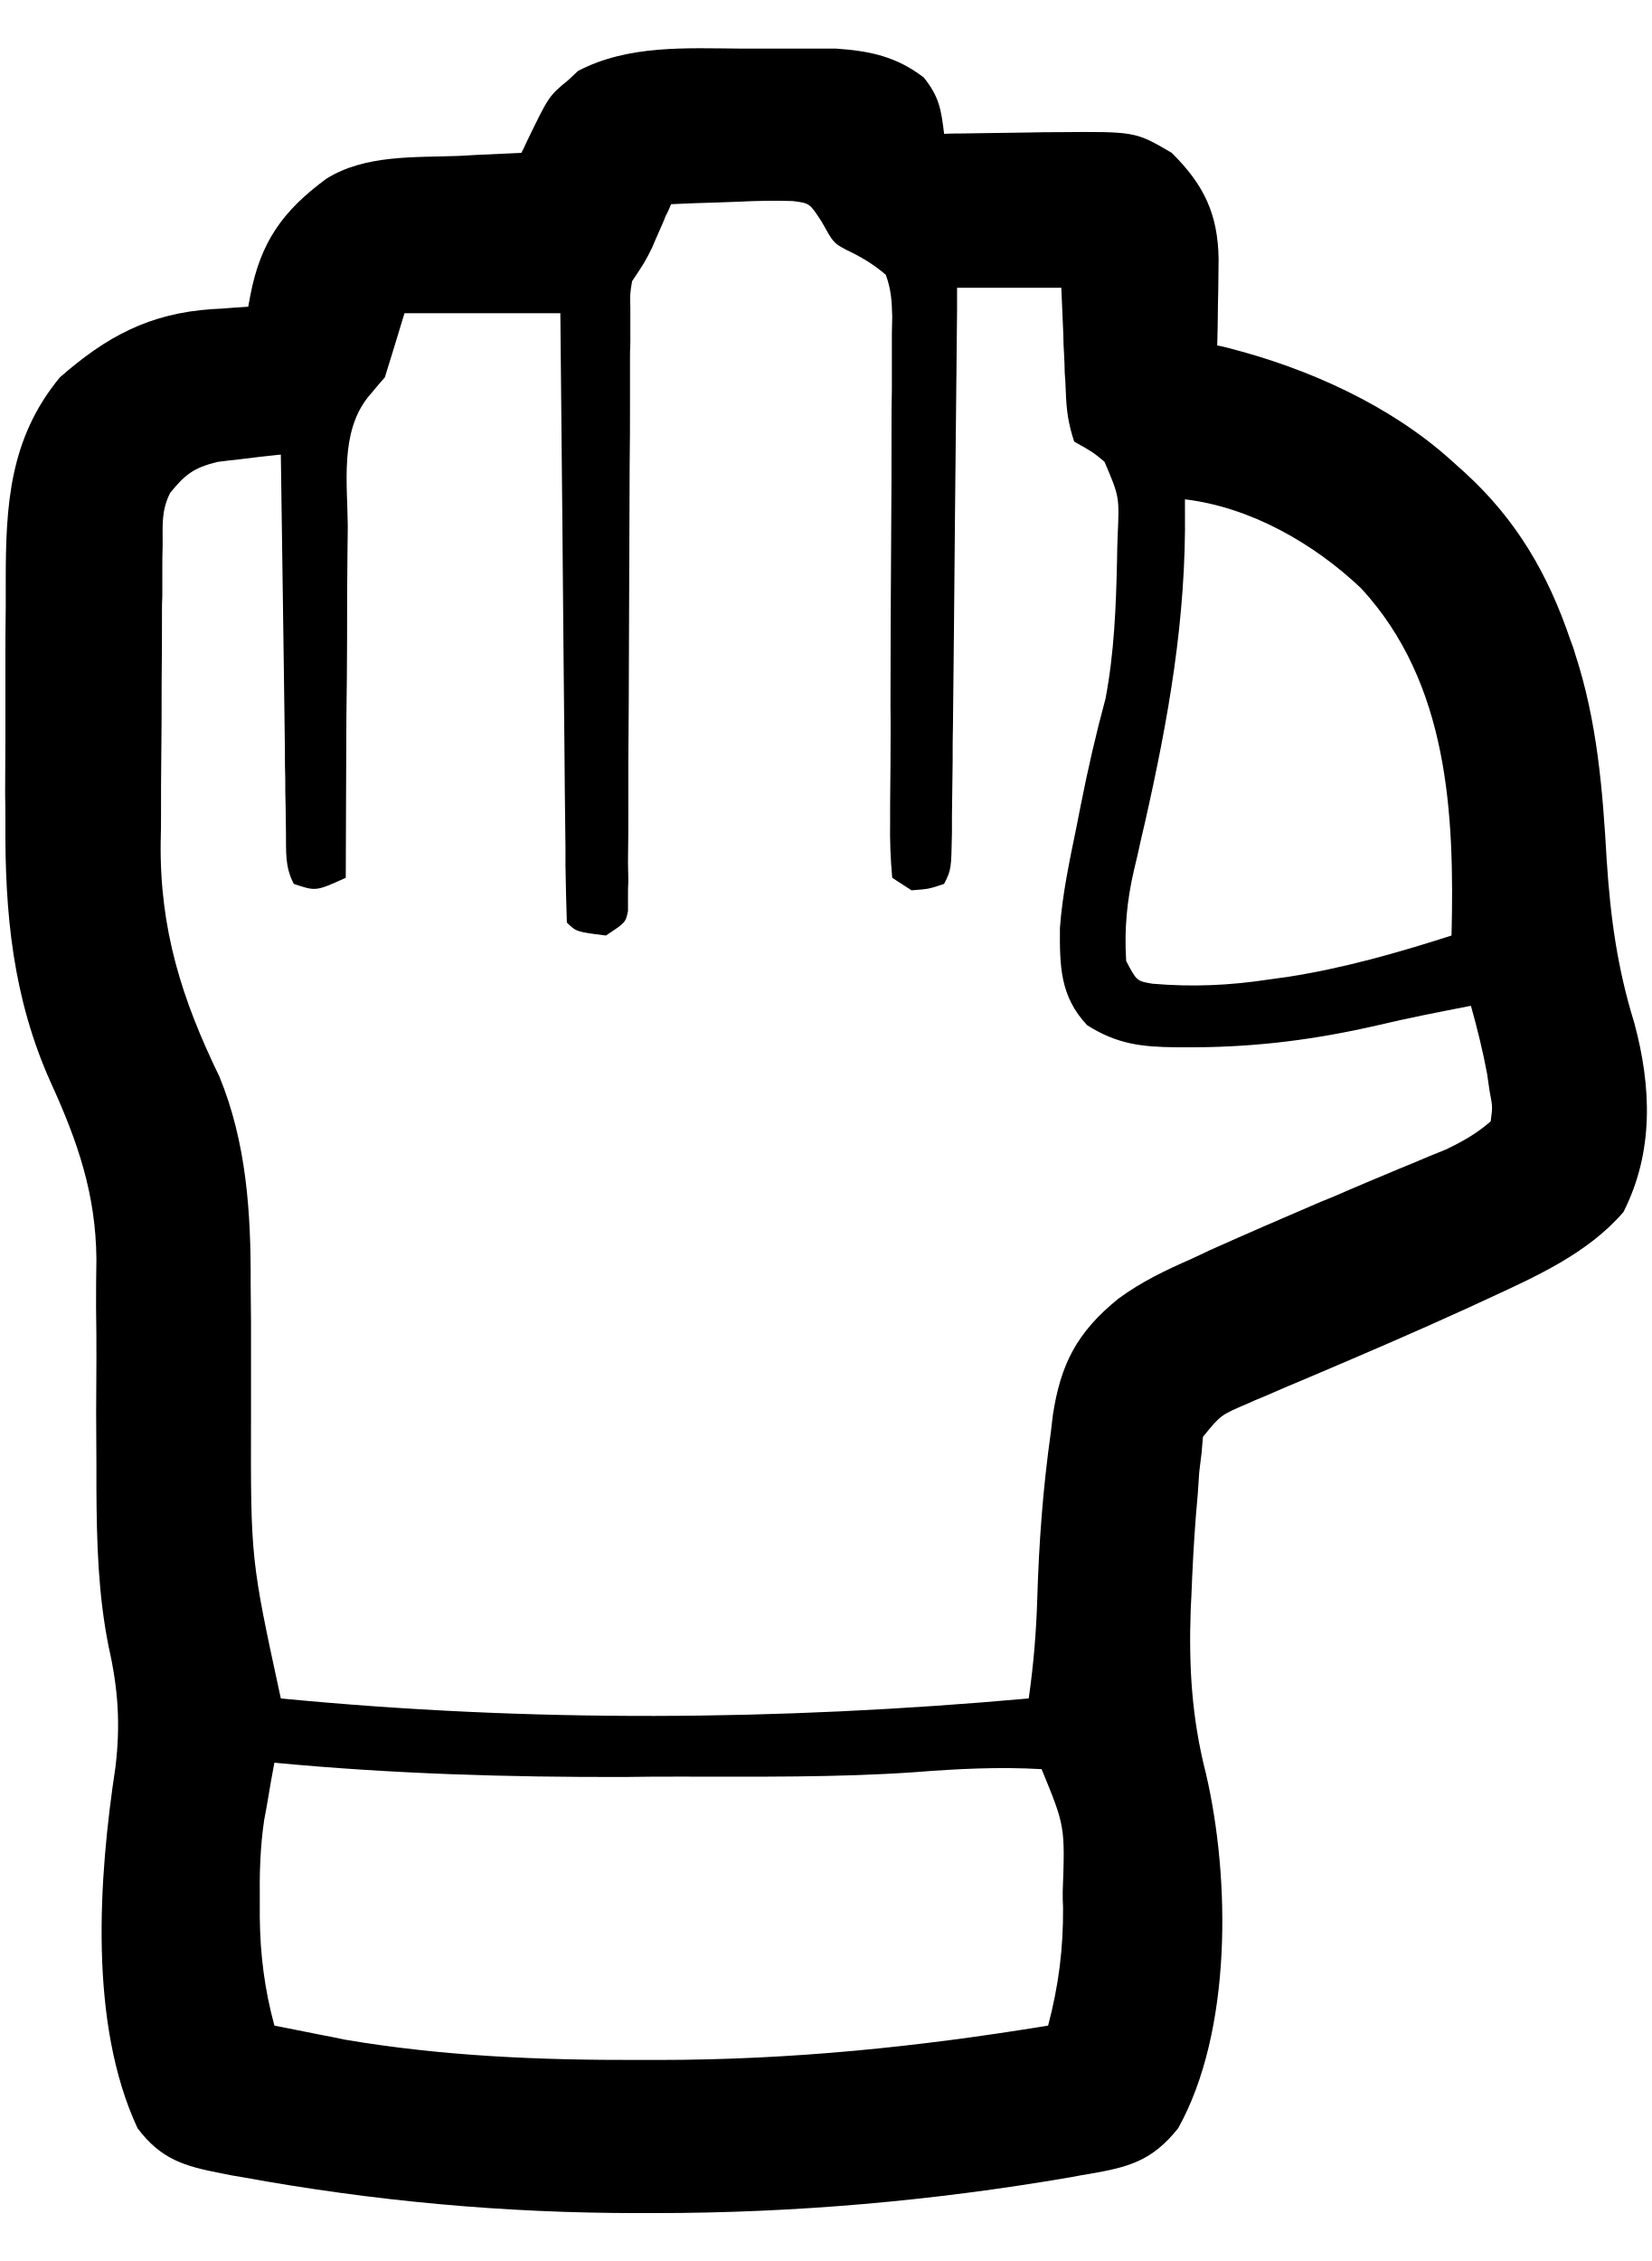
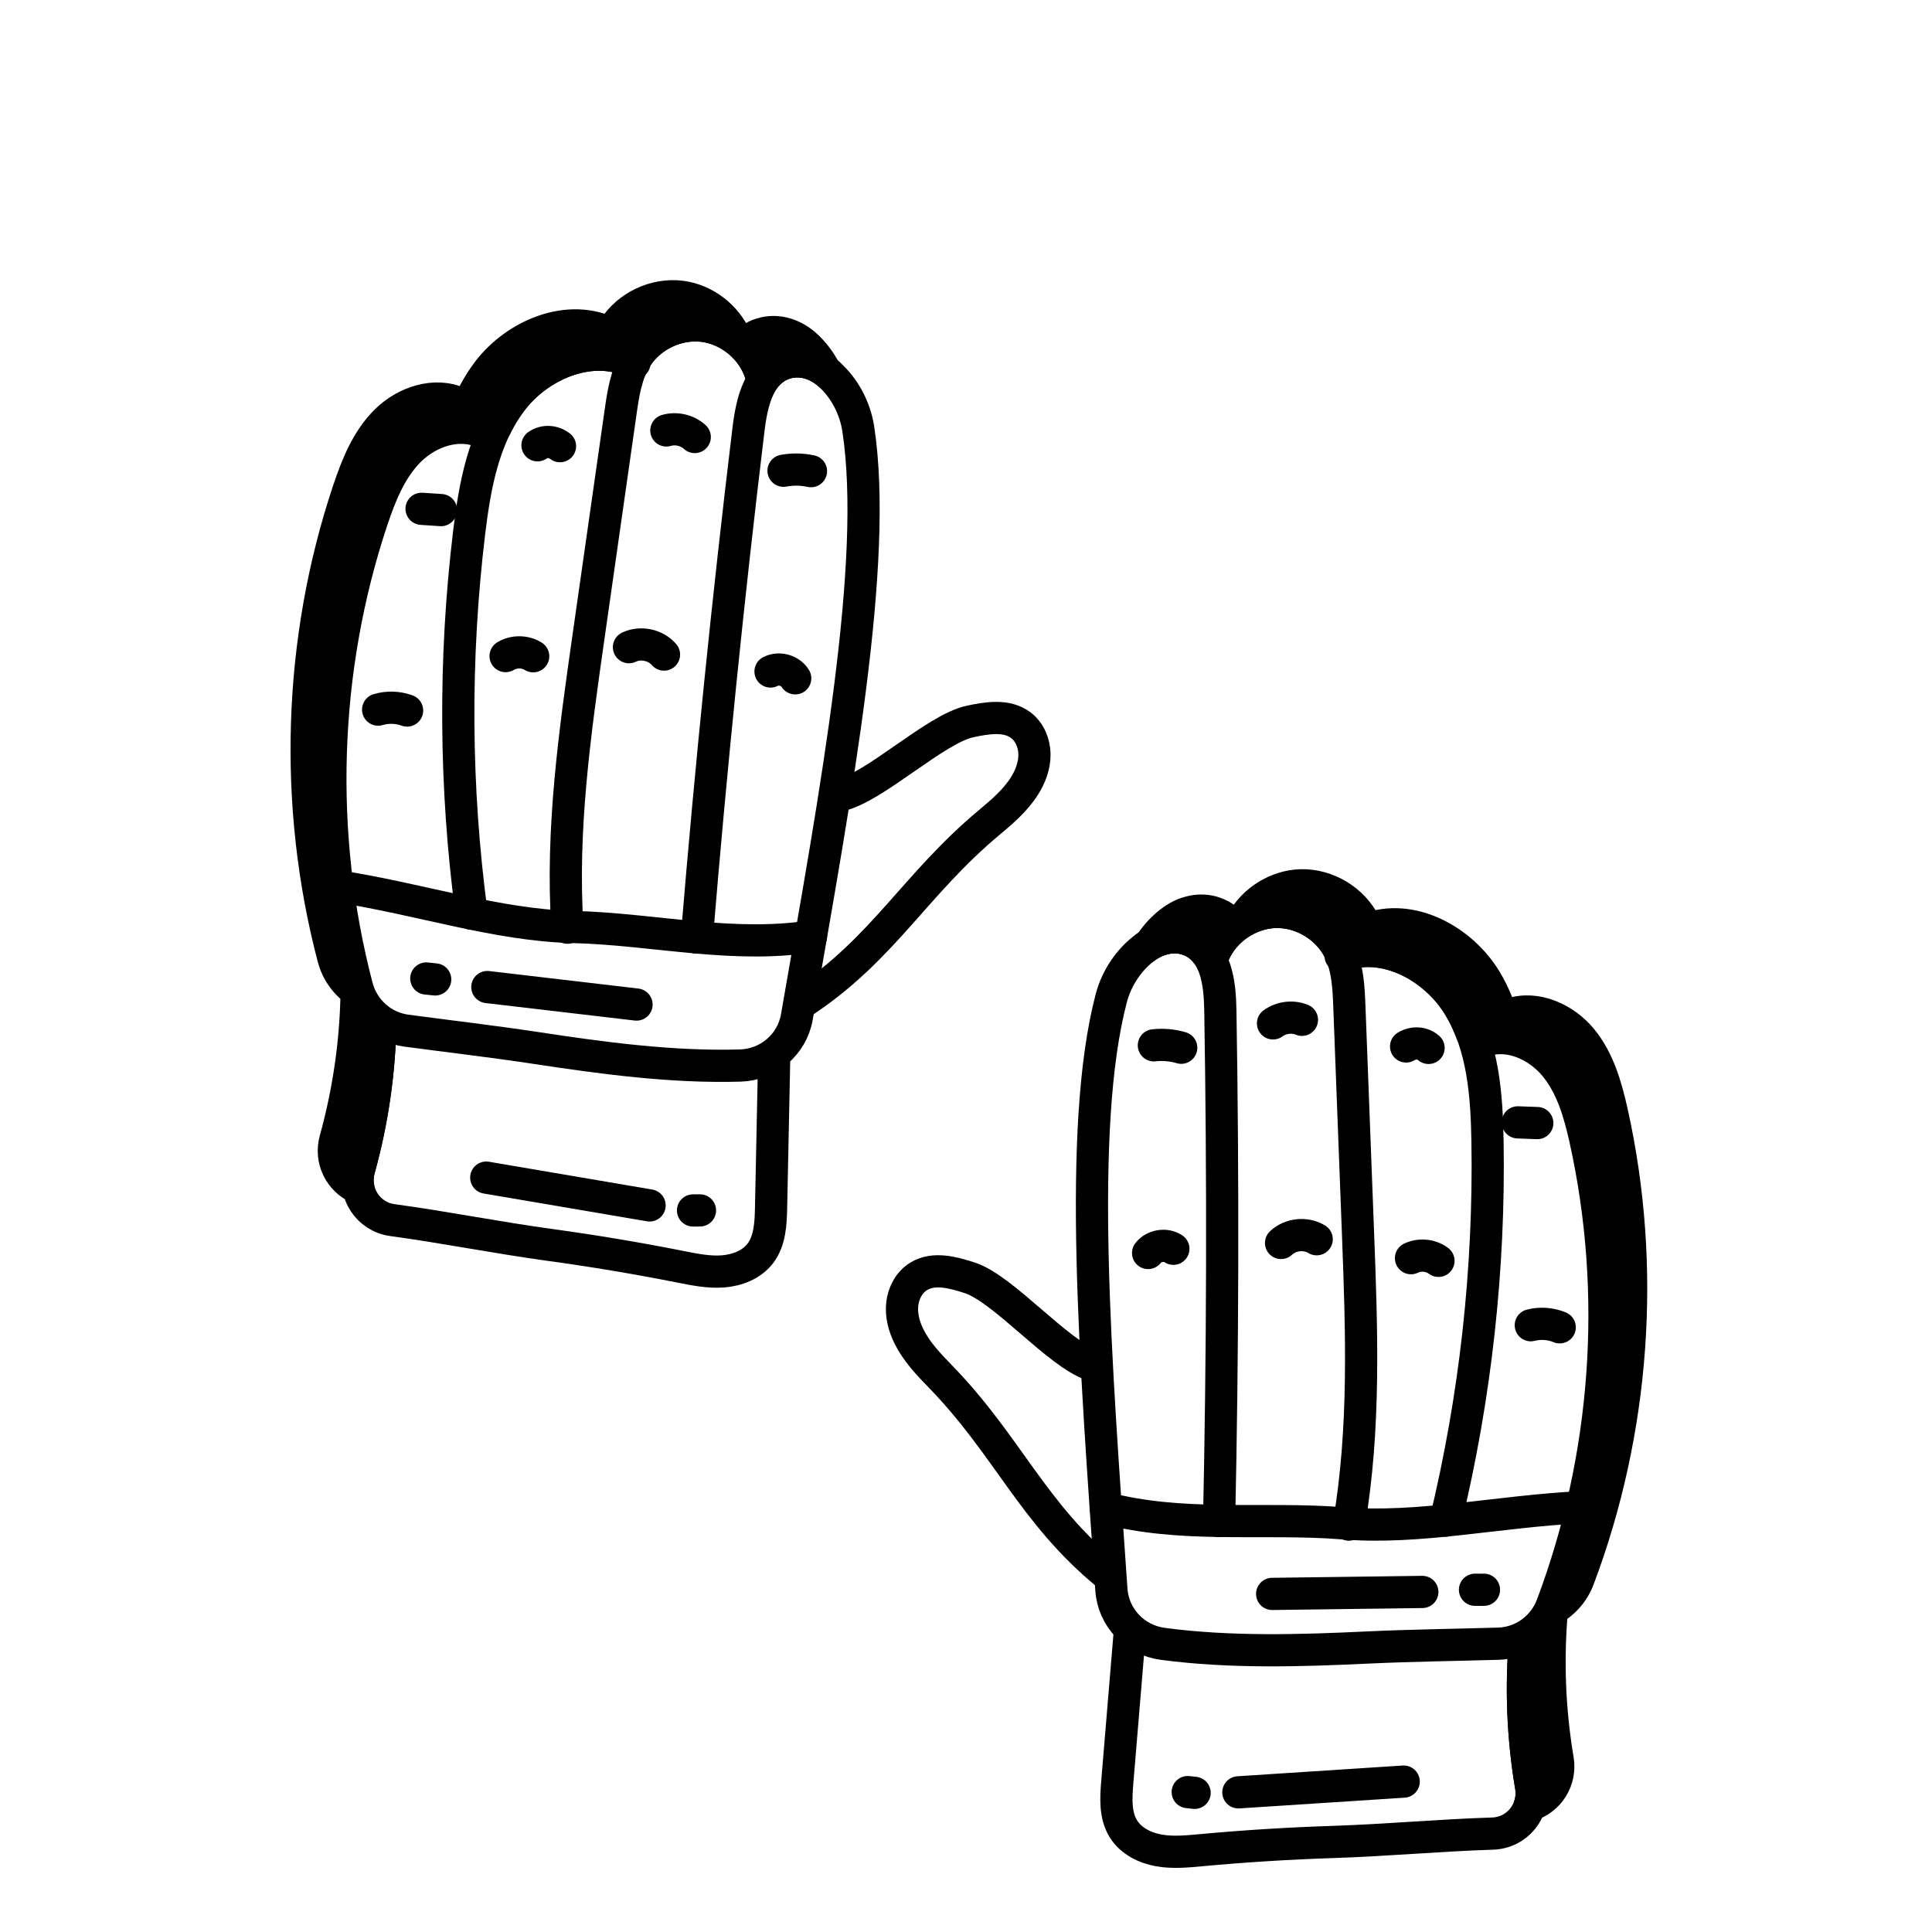
- <svg xmlns="http://www.w3.org/2000/svg" width="19px" height="26px" viewBox="0 0 19 25" version="1.1">
-   <g id="surface1">
-     <path style=" stroke:none;fill-rule:nonzero;fill:rgb(0%,0%,0%);fill-opacity:1;" d="M 8.539 0.059 C 8.699 0.059 8.863 0.059 9.023 0.059 C 9.129 0.059 9.23 0.059 9.336 0.059 C 9.43 0.059 9.523 0.059 9.617 0.059 C 10.012 0.086 10.312 0.152 10.625 0.391 C 10.805 0.617 10.824 0.758 10.859 1.039 C 10.922 1.035 10.98 1.035 11.043 1.035 C 11.32 1.031 11.598 1.027 11.875 1.023 C 12.016 1.02 12.016 1.02 12.164 1.02 C 13.059 1.012 13.059 1.012 13.477 1.258 C 13.848 1.625 14.008 1.961 14.016 2.477 C 14.016 2.598 14.012 2.715 14.012 2.836 C 14.012 2.895 14.008 2.957 14.008 3.02 C 14.008 3.172 14.004 3.32 14 3.473 C 14.047 3.48 14.09 3.492 14.137 3.504 C 15.051 3.738 15.996 4.164 16.695 4.797 C 16.746 4.844 16.797 4.887 16.848 4.934 C 17.445 5.48 17.805 6.102 18.062 6.859 C 18.082 6.91 18.102 6.965 18.117 7.02 C 18.371 7.797 18.434 8.586 18.48 9.395 C 18.523 10.051 18.602 10.633 18.797 11.262 C 18.996 12 19.023 12.746 18.672 13.438 C 18.262 13.914 17.664 14.18 17.098 14.441 C 17.031 14.473 16.961 14.504 16.895 14.535 C 16.305 14.805 15.707 15.062 15.109 15.316 C 14.914 15.398 14.719 15.48 14.523 15.566 C 14.465 15.59 14.406 15.613 14.348 15.641 C 14.039 15.773 14.039 15.773 13.836 16.023 C 13.832 16.086 13.824 16.148 13.82 16.211 C 13.812 16.281 13.801 16.355 13.793 16.43 C 13.785 16.547 13.785 16.547 13.777 16.672 C 13.77 16.762 13.762 16.852 13.754 16.941 C 13.73 17.246 13.715 17.547 13.703 17.852 C 13.699 17.902 13.699 17.957 13.695 18.012 C 13.672 18.664 13.707 19.258 13.871 19.898 C 14.152 21.105 14.172 22.859 13.551 23.973 C 13.25 24.352 12.977 24.422 12.52 24.5 C 12.422 24.516 12.422 24.516 12.324 24.535 C 10.734 24.809 9.141 24.949 7.531 24.949 C 7.469 24.949 7.402 24.949 7.336 24.949 C 5.797 24.949 4.297 24.812 2.781 24.535 C 2.664 24.516 2.664 24.516 2.547 24.492 C 2.121 24.41 1.852 24.332 1.582 23.973 C 1.02 22.766 1.133 21.105 1.328 19.82 C 1.387 19.328 1.359 18.918 1.25 18.438 C 1.129 17.836 1.113 17.246 1.109 16.633 C 1.109 16.539 1.109 16.441 1.109 16.344 C 1.105 15.941 1.105 15.539 1.109 15.137 C 1.109 14.938 1.109 14.734 1.105 14.535 C 1.105 14.348 1.105 14.164 1.109 13.977 C 1.102 13.234 0.895 12.629 0.586 11.953 C 0.148 10.98 0.055 10.008 0.062 8.953 C 0.062 8.848 0.062 8.738 0.059 8.633 C 0.059 8.414 0.062 8.195 0.062 7.977 C 0.062 7.695 0.062 7.418 0.062 7.137 C 0.062 6.922 0.062 6.703 0.066 6.484 C 0.066 6.383 0.066 6.281 0.066 6.176 C 0.066 5.305 0.109 4.543 0.688 3.84 C 1.223 3.371 1.715 3.105 2.434 3.055 C 2.516 3.051 2.594 3.047 2.676 3.039 C 2.734 3.035 2.793 3.031 2.855 3.027 C 2.863 2.984 2.871 2.941 2.879 2.898 C 2.996 2.285 3.25 1.926 3.754 1.555 C 4.199 1.277 4.766 1.312 5.277 1.293 C 5.348 1.289 5.414 1.285 5.488 1.281 C 5.656 1.273 5.828 1.266 5.996 1.258 C 6.027 1.199 6.027 1.199 6.055 1.137 C 6.312 0.605 6.312 0.605 6.535 0.422 C 6.574 0.387 6.609 0.352 6.648 0.316 C 7.227 0.012 7.902 0.055 8.539 0.059 Z M 7.719 1.848 C 7.699 1.895 7.68 1.941 7.656 1.984 C 7.633 2.047 7.605 2.105 7.578 2.168 C 7.551 2.227 7.527 2.285 7.5 2.348 C 7.418 2.512 7.418 2.512 7.27 2.734 C 7.246 2.879 7.246 2.879 7.25 3.039 C 7.25 3.102 7.25 3.164 7.25 3.227 C 7.25 3.297 7.25 3.363 7.25 3.434 C 7.246 3.543 7.246 3.543 7.246 3.652 C 7.246 3.809 7.246 3.961 7.246 4.117 C 7.246 4.363 7.246 4.609 7.242 4.855 C 7.238 5.559 7.238 6.258 7.234 6.957 C 7.234 7.387 7.23 7.816 7.227 8.242 C 7.227 8.406 7.227 8.57 7.227 8.734 C 7.227 8.961 7.227 9.191 7.223 9.418 C 7.223 9.484 7.227 9.555 7.227 9.625 C 7.223 9.688 7.223 9.75 7.223 9.812 C 7.223 9.867 7.223 9.922 7.223 9.977 C 7.195 10.109 7.195 10.109 6.969 10.258 C 6.629 10.215 6.629 10.215 6.52 10.109 C 6.512 9.891 6.508 9.676 6.504 9.457 C 6.504 9.387 6.504 9.32 6.504 9.25 C 6.5 9.023 6.5 8.797 6.496 8.57 C 6.496 8.41 6.492 8.254 6.492 8.098 C 6.488 7.684 6.484 7.27 6.48 6.855 C 6.477 6.434 6.473 6.012 6.469 5.59 C 6.461 4.762 6.453 3.93 6.445 3.102 C 5.855 3.102 5.262 3.102 4.652 3.102 C 4.578 3.348 4.504 3.59 4.426 3.84 C 4.359 3.914 4.297 3.992 4.23 4.07 C 3.91 4.477 3.996 5.059 4 5.551 C 4 5.668 3.996 5.785 3.996 5.902 C 3.992 6.207 3.992 6.512 3.992 6.82 C 3.992 7.133 3.988 7.445 3.984 7.758 C 3.98 8.367 3.98 8.98 3.977 9.594 C 3.633 9.75 3.633 9.75 3.379 9.664 C 3.273 9.461 3.293 9.289 3.289 9.062 C 3.289 8.965 3.285 8.871 3.285 8.77 C 3.281 8.664 3.281 8.559 3.281 8.457 C 3.277 8.348 3.277 8.242 3.277 8.133 C 3.273 7.852 3.27 7.57 3.266 7.285 C 3.262 6.996 3.258 6.711 3.254 6.422 C 3.246 5.855 3.238 5.289 3.23 4.727 C 3.074 4.742 2.918 4.762 2.762 4.781 C 2.676 4.789 2.59 4.801 2.5 4.812 C 2.227 4.879 2.129 4.957 1.957 5.168 C 1.855 5.371 1.871 5.535 1.871 5.762 C 1.867 5.859 1.867 5.953 1.867 6.051 C 1.867 6.152 1.867 6.258 1.867 6.359 C 1.863 6.414 1.863 6.465 1.863 6.52 C 1.863 6.797 1.863 7.074 1.859 7.352 C 1.859 7.637 1.859 7.922 1.855 8.207 C 1.852 8.43 1.852 8.648 1.852 8.871 C 1.852 8.973 1.852 9.078 1.848 9.184 C 1.836 10.184 2.09 10.988 2.523 11.879 C 2.836 12.641 2.887 13.449 2.883 14.262 C 2.883 14.41 2.887 14.559 2.887 14.707 C 2.887 15.066 2.887 15.426 2.887 15.785 C 2.883 17.43 2.883 17.43 3.23 19.031 C 6.102 19.309 8.957 19.289 11.832 19.031 C 11.887 18.648 11.918 18.277 11.93 17.891 C 11.949 17.246 11.996 16.609 12.086 15.973 C 12.094 15.906 12.102 15.844 12.109 15.777 C 12.199 15.184 12.387 14.82 12.863 14.434 C 13.129 14.238 13.41 14.105 13.711 13.973 C 13.777 13.941 13.844 13.91 13.91 13.879 C 14.336 13.688 14.762 13.504 15.191 13.32 C 15.242 13.301 15.293 13.277 15.344 13.258 C 15.594 13.148 15.848 13.043 16.098 12.938 C 16.145 12.918 16.195 12.898 16.242 12.879 C 16.371 12.824 16.5 12.77 16.629 12.719 C 16.824 12.625 16.98 12.539 17.145 12.395 C 17.168 12.23 17.168 12.23 17.133 12.047 C 17.125 11.984 17.113 11.918 17.105 11.852 C 17.055 11.586 16.992 11.328 16.918 11.066 C 16.555 11.137 16.191 11.207 15.832 11.293 C 15.133 11.453 14.465 11.539 13.75 11.543 C 13.676 11.543 13.605 11.543 13.527 11.543 C 13.133 11.539 12.848 11.508 12.504 11.289 C 12.191 10.957 12.188 10.605 12.191 10.172 C 12.219 9.781 12.301 9.402 12.379 9.02 C 12.395 8.934 12.414 8.848 12.43 8.762 C 12.512 8.348 12.605 7.941 12.715 7.535 C 12.816 7.004 12.836 6.48 12.848 5.938 C 12.848 5.848 12.852 5.754 12.855 5.66 C 12.875 5.211 12.875 5.211 12.703 4.809 C 12.57 4.699 12.57 4.699 12.355 4.578 C 12.285 4.367 12.266 4.215 12.258 3.996 C 12.254 3.891 12.254 3.891 12.246 3.785 C 12.246 3.715 12.242 3.641 12.238 3.566 C 12.234 3.496 12.23 3.422 12.23 3.348 C 12.223 3.168 12.215 2.988 12.207 2.809 C 11.812 2.809 11.414 2.809 11.008 2.809 C 11.008 2.891 11.008 2.977 11.008 3.062 C 11 3.848 10.992 4.637 10.984 5.426 C 10.98 5.828 10.977 6.234 10.973 6.641 C 10.969 7.031 10.965 7.422 10.961 7.812 C 10.957 7.961 10.957 8.109 10.957 8.262 C 10.953 8.469 10.953 8.676 10.949 8.887 C 10.949 8.949 10.949 9.012 10.949 9.074 C 10.941 9.5 10.941 9.5 10.859 9.664 C 10.684 9.723 10.684 9.723 10.484 9.738 C 10.375 9.668 10.375 9.668 10.262 9.594 C 10.242 9.371 10.234 9.164 10.238 8.945 C 10.238 8.844 10.238 8.844 10.238 8.742 C 10.238 8.598 10.242 8.449 10.242 8.305 C 10.242 8.074 10.246 7.844 10.242 7.613 C 10.242 6.953 10.246 6.297 10.25 5.641 C 10.254 5.238 10.254 4.84 10.254 4.438 C 10.254 4.285 10.254 4.133 10.258 3.977 C 10.258 3.766 10.258 3.551 10.258 3.336 C 10.258 3.273 10.262 3.211 10.262 3.145 C 10.258 2.965 10.25 2.828 10.188 2.66 C 10.043 2.535 9.902 2.453 9.73 2.371 C 9.586 2.293 9.586 2.293 9.449 2.047 C 9.312 1.836 9.312 1.836 9.117 1.812 C 8.906 1.805 8.699 1.809 8.484 1.82 C 8.375 1.824 8.375 1.824 8.262 1.828 C 8.082 1.832 7.898 1.84 7.719 1.848 Z M 13.629 5.242 C 13.629 5.281 13.629 5.324 13.629 5.363 C 13.645 6.613 13.438 7.77 13.164 8.98 C 13.148 9.039 13.137 9.102 13.121 9.164 C 13.098 9.277 13.07 9.391 13.043 9.504 C 12.961 9.859 12.93 10.184 12.953 10.551 C 13.074 10.781 13.074 10.781 13.254 10.812 C 13.719 10.852 14.145 10.832 14.605 10.762 C 14.672 10.754 14.738 10.742 14.809 10.734 C 15.457 10.633 16.074 10.457 16.695 10.258 C 16.73 8.852 16.66 7.355 15.656 6.266 C 15.113 5.75 14.383 5.332 13.629 5.242 Z M 3.156 19.77 C 3.129 19.91 3.105 20.047 3.082 20.188 C 3.062 20.305 3.062 20.305 3.039 20.426 C 2.992 20.738 2.984 21.047 2.988 21.363 C 2.988 21.422 2.988 21.484 2.988 21.547 C 2.992 21.977 3.043 22.375 3.156 22.793 C 3.324 22.828 3.496 22.859 3.668 22.895 C 3.812 22.922 3.812 22.922 3.957 22.953 C 5.086 23.145 6.207 23.191 7.348 23.188 C 7.422 23.188 7.496 23.188 7.574 23.188 C 9.094 23.188 10.559 23.039 12.055 22.793 C 12.176 22.336 12.23 21.91 12.227 21.438 C 12.223 21.348 12.223 21.348 12.223 21.254 C 12.25 20.5 12.25 20.5 11.98 19.844 C 11.492 19.816 11.008 19.84 10.52 19.879 C 9.621 19.941 8.719 19.93 7.816 19.93 C 7.609 19.93 7.402 19.93 7.195 19.934 C 5.84 19.938 4.504 19.898 3.156 19.77 Z M 3.156 19.77 " />
+ <svg xmlns="http://www.w3.org/2000/svg" viewBox="0 0 1080 1080" width="1080" height="1080" preserveAspectRatio="xMidYMid meet" style="width: 100%; height: 100%; transform: translate3d(0px, 0px, 0px); content-visibility: visible;">
+   <defs>
+     <clipPath id="__lottie_element_610">
+       <rect width="1080" height="1080" x="0" y="0" />
+     </clipPath>
+   </defs>
+   <g clip-path="url(#__lottie_element_610)">
+     <g transform="matrix(0.9946236,0.1035564,-0.1035564,0.9946236,148.8025,96.12869)" opacity="1" style="display: block;">
+       <g opacity="1" transform="matrix(1,0,0,1,403.856,344.785)">
+         <path fill="rgb(255,255,255)" fill-opacity="1" d=" M-49.046,-31.286 C-30.063,-37.492 0.276,-73.772 19.259,-79.979 C28.58,-83.026 39.311,-85.943 47.715,-80.888 C53.069,-77.668 56.335,-71.588 57.025,-65.378 C57.715,-59.168 56.056,-52.87 53.282,-47.271 C49.065,-38.761 42.409,-31.744 35.788,-24.935 C-2.036,13.96 -15.746,51.562 -57.715,85.943" />
+         <path stroke-linecap="round" stroke-linejoin="round" fill-opacity="0" stroke="rgb(0,0,0)" stroke-opacity="1" stroke-width="18" d=" M-49.046,-31.286 C-30.063,-37.492 0.276,-73.772 19.259,-79.979 C28.58,-83.026 39.311,-85.943 47.715,-80.888 C53.069,-77.668 56.335,-71.588 57.025,-65.378 C57.715,-59.168 56.056,-52.87 53.282,-47.271 C49.065,-38.761 42.409,-31.744 35.788,-24.935 C-2.036,13.96 -15.746,51.562 -57.715,85.943" />
+       </g>
+       <g opacity="1" transform="matrix(1,0,0,1,224.547,523.497)">
+         <path fill="rgb(255,255,255)" fill-opacity="1" d=" M108.975,-62.768 C111.355,-34.161 113.735,-5.552 116.115,23.054 C116.858,31.983 117.446,41.609 112.751,49.241 C108.569,56.038 100.793,59.97 92.936,61.37 C85.079,62.768 77.018,61.963 69.071,61.231 C44.632,58.979 20.127,57.453 -4.402,56.654 C-34.774,55.667 -63.893,52.91 -93.695,51.966 C-107.431,51.532 -117.446,39.103 -115.167,25.55 C-110.544,-1.938 -109.432,-30.015 -111.903,-57.78" />
+         <path stroke-linecap="round" stroke-linejoin="round" fill-opacity="0" stroke="rgb(0,0,0)" stroke-opacity="1" stroke-width="18" d=" M108.975,-62.768 C111.355,-34.161 113.735,-5.552 116.115,23.054 C116.858,31.983 117.446,41.609 112.751,49.241 C108.569,56.038 100.793,59.97 92.936,61.37 C85.079,62.768 77.018,61.963 69.071,61.231 C44.632,58.979 20.127,57.453 -4.402,56.654 C-34.774,55.667 -63.893,52.91 -93.695,51.966 C-107.431,51.532 -117.446,39.103 -115.167,25.55 C-110.544,-1.938 -109.432,-30.015 -111.903,-57.78" />
+       </g>
+       <g opacity="1" transform="matrix(1,0,0,1,157.881,302.297)">
+         <path fill="rgb(0,0,0)" fill-opacity="1" d=" M112.881,-236.9 C107.449,-240.041 101.279,-241.888 94.997,-242.036 C80.291,-242.405 65.733,-233.575 59.304,-220.347 C58.75,-219.202 58.269,-218.056 57.826,-216.911 C57.826,-216.911 57.937,-217.428 57.937,-217.428 C33.624,-226.85 5.21,-211.479 -8.276,-189.162 C-13.08,-181.218 -16.405,-172.646 -18.733,-163.704 C-18.733,-163.704 -22.206,-169.985 -22.206,-169.985 C-36.358,-174.825 -52.431,-167.509 -61.89,-155.981 C-71.386,-144.453 -75.598,-129.525 -78.85,-114.967 C-97.99,-28.764 -91.302,62.944 -60.191,145.526 C-57.235,153.433 -51.471,159.714 -44.303,163.372 C-44.303,163.372 -45.227,163.409 -45.227,163.409 C-42.751,191.195 -43.897,219.275 -48.516,246.766 C-49.144,250.424 -48.849,254.009 -47.814,257.298 C-58.381,254.083 -65.328,243.368 -63.407,231.877 C-58.788,204.387 -57.643,176.305 -60.118,148.518 C-60.118,148.518 -59.194,148.481 -59.194,148.481 C-66.362,144.824 -72.126,138.543 -75.082,130.635 C-106.193,48.053 -112.881,-43.655 -93.741,-129.858 C-90.489,-144.416 -86.277,-159.344 -76.781,-170.872 C-67.322,-182.4 -51.249,-189.716 -37.097,-184.876 C-37.097,-184.876 -33.624,-178.595 -33.624,-178.595 C-31.296,-187.537 -27.971,-196.109 -23.167,-204.053 C-9.68,-226.37 18.734,-241.741 43.046,-232.319 C43.046,-232.319 42.935,-231.802 42.935,-231.802 C43.378,-232.947 43.859,-234.093 44.413,-235.238 C50.842,-248.466 65.4,-257.297 80.106,-256.928 C93.483,-256.594 106.415,-248.576 112.881,-236.9z" />
+         <path stroke-linecap="round" stroke-linejoin="round" fill-opacity="0" stroke="rgb(0,0,0)" stroke-opacity="1" stroke-width="18" d=" M112.881,-236.9 C107.449,-240.041 101.279,-241.888 94.997,-242.036 C80.291,-242.405 65.733,-233.575 59.304,-220.347 C58.75,-219.202 58.269,-218.056 57.826,-216.911 C57.826,-216.911 57.937,-217.428 57.937,-217.428 C33.624,-226.85 5.21,-211.479 -8.276,-189.162 C-13.08,-181.218 -16.405,-172.646 -18.733,-163.704 C-18.733,-163.704 -22.206,-169.985 -22.206,-169.985 C-36.358,-174.825 -52.431,-167.509 -61.89,-155.981 C-71.386,-144.453 -75.598,-129.525 -78.85,-114.967 C-97.99,-28.764 -91.302,62.944 -60.191,145.526 C-57.235,153.433 -51.471,159.714 -44.303,163.372 C-44.303,163.372 -45.227,163.409 -45.227,163.409 C-42.751,191.195 -43.897,219.275 -48.516,246.766 C-49.144,250.424 -48.849,254.009 -47.814,257.298 C-58.381,254.083 -65.328,243.368 -63.407,231.877 C-58.788,204.387 -57.643,176.305 -60.118,148.518 C-60.118,148.518 -59.194,148.481 -59.194,148.481 C-66.362,144.824 -72.126,138.543 -75.082,130.635 C-106.193,48.053 -112.881,-43.655 -93.741,-129.858 C-90.489,-144.416 -86.277,-159.344 -76.781,-170.872 C-67.322,-182.4 -51.249,-189.716 -37.097,-184.876 C-37.097,-184.876 -33.624,-178.595 -33.624,-178.595 C-31.296,-187.537 -27.971,-196.109 -23.167,-204.053 C-9.68,-226.37 18.734,-241.741 43.046,-232.319 C43.046,-232.319 42.935,-231.802 42.935,-231.802 C43.378,-232.947 43.859,-234.093 44.413,-235.238 C50.842,-248.466 65.4,-257.297 80.106,-256.928 C93.483,-256.594 106.415,-248.576 112.881,-236.9z" />
+       </g>
+       <g opacity="1" transform="matrix(1,0,0,1,211.534,267.161)">
+         <path fill="rgb(255,255,255)" fill-opacity="1" d=" M132.433,171.932 C131.367,187.576 119.35,200.161 103.778,202.223 C66.092,207.271 26.629,206.062 -10.843,204.286 C-35.161,203.147 -59.621,202.863 -84.01,202.152 C-97.449,201.725 -109.11,193.193 -113.874,180.678 C-144.947,98.054 -151.631,6.4 -132.504,-79.85 C-129.233,-94.427 -125.038,-109.289 -115.581,-120.808 C-106.053,-132.398 -89.983,-139.722 -75.905,-134.887 C-75.905,-134.887 -69.15,-138.868 -69.15,-138.868 C-67.23,-144.13 -64.813,-149.179 -61.897,-154.014 C-48.529,-176.199 -20.372,-191.486 3.804,-182.456 C4.088,-183.38 4.515,-184.304 4.941,-185.229 C11.412,-198.455 25.917,-207.271 40.636,-206.915 C55.355,-206.488 69.433,-196.961 75.193,-183.451 C75.193,-183.451 79.246,-183.878 79.246,-183.878 C81.735,-187.22 85.148,-189.922 89.699,-191.486 C97.592,-194.259 106.266,-192.197 113.021,-187.362 C122.549,-180.536 129.517,-170.012 132.504,-158.706 C151.631,-85.682 141.25,43.943 132.433,171.932z" />
+         <path stroke-linecap="round" stroke-linejoin="round" fill-opacity="0" stroke="rgb(0,0,0)" stroke-opacity="1" stroke-width="18" d=" M132.433,171.932 C131.367,187.576 119.35,200.161 103.778,202.223 C66.092,207.271 26.629,206.062 -10.843,204.286 C-35.161,203.147 -59.621,202.863 -84.01,202.152 C-97.449,201.725 -109.11,193.193 -113.874,180.678 C-144.947,98.054 -151.631,6.4 -132.504,-79.85 C-129.233,-94.427 -125.038,-109.289 -115.581,-120.808 C-106.053,-132.398 -89.983,-139.722 -75.905,-134.887 C-75.905,-134.887 -69.15,-138.868 -69.15,-138.868 C-67.23,-144.13 -64.813,-149.179 -61.897,-154.014 C-48.529,-176.199 -20.372,-191.486 3.804,-182.456 C4.088,-183.38 4.515,-184.304 4.941,-185.229 C11.412,-198.455 25.917,-207.271 40.636,-206.915 C55.355,-206.488 69.433,-196.961 75.193,-183.451 C75.193,-183.451 79.246,-183.878 79.246,-183.878 C81.735,-187.22 85.148,-189.922 89.699,-191.486 C97.592,-194.259 106.266,-192.197 113.021,-187.362 C122.549,-180.536 129.517,-170.012 132.504,-158.706 C151.631,-85.682 141.25,43.943 132.433,171.932z" />
+       </g>
+       <g opacity="1" transform="matrix(1,0,0,1,303.018,236.829)">
+         <path stroke-linecap="round" stroke-linejoin="round" fill-opacity="0" stroke="rgb(0,0,0)" stroke-opacity="1" stroke-width="18" d=" M21.538,-157.023 C14.757,-161.89 6.09,-163.922 -1.795,-161.185 C-17.648,-155.681 -19.701,-137.013 -19.959,-121.451 C-21.538,-26.334 -21.303,68.814 -19.255,163.922" />
+       </g>
+       <g opacity="1" transform="matrix(1,0,0,1,174.187,237.98)">
+         <path stroke-linecap="round" stroke-linejoin="round" fill-opacity="0" stroke="rgb(0,0,0)" stroke-opacity="1" stroke-width="18" d=" M-17.045,162.531 C-33.737,93.319 -41.629,21.99 -40.472,-49.197 C-40.048,-75.271 -38.065,-102.516 -24.576,-124.833 C-11.087,-147.151 17.314,-162.531 41.629,-153.105" />
+       </g>
+       <g opacity="1" transform="matrix(1,0,0,1,244.36,231.318)">
+         <path stroke-linecap="round" stroke-linejoin="round" fill-opacity="0" stroke="rgb(0,0,0)" stroke-opacity="1" stroke-width="18" d=" M-33.131,171.425 C-42.354,117.498 -40.299,62.358 -38.216,7.688 C-36.619,-34.236 -35.021,-76.16 -33.424,-118.085 C-33.018,-128.746 -32.526,-139.763 -27.859,-149.357 C-21.425,-162.582 -6.884,-171.425 7.818,-171.053 C22.52,-170.682 36.596,-161.116 42.354,-147.583" />
+       </g>
+       <g opacity="1" transform="matrix(1,0,0,1,298.991,73.342)">
+         <path fill="rgb(0,0,0)" fill-opacity="1" d=" M23.389,5.024 C16.997,1.218 9.311,-0.148 2.217,2.291 C-4.582,4.619 -8.831,9.421 -11.528,15.333 C-11.343,13.042 -11.343,11.38 -11.602,10.383 C-14.152,4.434 -18.253,-0.74 -23.389,-4.693 C-20.84,-8.203 -17.366,-11.01 -12.674,-12.599 C-4.767,-15.333 3.879,-13.301 10.678,-8.424 C15.704,-4.841 19.99,-0.223 23.389,5.024z" />
+         <path stroke-linecap="round" stroke-linejoin="round" fill-opacity="0" stroke="rgb(0,0,0)" stroke-opacity="1" stroke-width="18" d=" M23.389,5.024 C16.997,1.218 9.311,-0.148 2.217,2.291 C-4.582,4.619 -8.831,9.421 -11.528,15.333 C-11.343,13.042 -11.343,11.38 -11.602,10.383 C-14.152,4.434 -18.253,-0.74 -23.389,-4.693 C-20.84,-8.203 -17.366,-11.01 -12.674,-12.599 C-4.767,-15.333 3.879,-13.301 10.678,-8.424 C15.704,-4.841 19.99,-0.223 23.389,5.024z" />
+       </g>
+       <g opacity="1" transform="matrix(1,0,0,1,214.045,399.217)">
+         <path stroke-linecap="round" stroke-linejoin="round" fill-opacity="0" stroke="rgb(0,0,0)" stroke-opacity="1" stroke-width="18" d=" M-133.129,-6.226 C-86.055,-3.898 -42.196,6.226 0.148,2.827 C23.315,0.98 46.593,1.829 69.724,1.46 C91.044,1.127 112.216,-0.24 133.129,-5.708" />
+       </g>
+       <g opacity="1" transform="matrix(1,0,0,1,101.44,291.192)">
+         <path stroke-linecap="round" stroke-linejoin="round" fill-opacity="0" stroke="rgb(0,0,0)" stroke-opacity="1" stroke-width="18" d=" M-8.081,1.265 C-3.007,-0.849 2.756,-1.265 8.081,0.095" />
+       </g>
+       <g opacity="1" transform="matrix(1,0,0,1,111.337,178.084)">
+         <path stroke-linecap="round" stroke-linejoin="round" fill-opacity="0" stroke="rgb(0,0,0)" stroke-opacity="1" stroke-width="18" d=" M-5.449,0.202 C-1.817,0.067 1.817,-0.067 5.449,-0.202" />
+       </g>
+       <g opacity="1" transform="matrix(1,0,0,1,168.812,253.375)">
+         <path stroke-linecap="round" stroke-linejoin="round" fill-opacity="0" stroke="rgb(0,0,0)" stroke-opacity="1" stroke-width="18" d=" M-7.68,1.932 C-3.361,-1.331 2.812,-1.932 7.68,0.435" />
+       </g>
+       <g opacity="1" transform="matrix(1,0,0,1,239.164,242.381)">
+         <path stroke-linecap="round" stroke-linejoin="round" fill-opacity="0" stroke="rgb(0,0,0)" stroke-opacity="1" stroke-width="18" d=" M-9.96,0.837 C-3.843,-2.92 4.753,-2.021 9.96,2.92" />
+       </g>
+       <g opacity="1" transform="matrix(1,0,0,1,245.54,120.476)">
+         <path stroke-linecap="round" stroke-linejoin="round" fill-opacity="0" stroke="rgb(0,0,0)" stroke-opacity="1" stroke-width="18" d=" M-8.086,0.083 C-2.836,-2.082 3.521,-1.297 8.086,2.082" />
+       </g>
+       <g opacity="1" transform="matrix(1,0,0,1,172.949,134.603)">
+         <path stroke-linecap="round" stroke-linejoin="round" fill-opacity="0" stroke="rgb(0,0,0)" stroke-opacity="1" stroke-width="18" d=" M-6.28,1.665 C-2.828,-1.344 2.11,-1.665 6.28,0.849" />
+       </g>
+       <g opacity="1" transform="matrix(1,0,0,1,316.385,248.276)">
+         <path stroke-linecap="round" stroke-linejoin="round" fill-opacity="0" stroke="rgb(0,0,0)" stroke-opacity="1" stroke-width="18" d=" M-7.063,0.27 C-2.685,-2.637 3.871,-1.538 7.063,2.637" />
+       </g>
+       <g opacity="1" transform="matrix(1,0,0,1,312.581,135.208)">
+         <path stroke-linecap="round" stroke-linejoin="round" fill-opacity="0" stroke="rgb(0,0,0)" stroke-opacity="1" stroke-width="18" d=" M-7.646,0.96 C-2.706,-0.498 2.527,-0.96 7.646,-0.39" />
+       </g>
+       <g opacity="1" transform="matrix(1,0,0,1,226.778,549.404)">
+         <path stroke-linecap="round" stroke-linejoin="round" fill-opacity="0" stroke="rgb(0,0,0)" stroke-opacity="1" stroke-width="18" d=" M-46.214,-3.003 C-15.405,-1.001 15.405,1.002 46.214,3.003" />
+       </g>
+       <g opacity="1" transform="matrix(1,0,0,1,299.373,552.474)">
+         <path stroke-linecap="round" stroke-linejoin="round" fill-opacity="0" stroke="rgb(0,0,0)" stroke-opacity="1" stroke-width="18" d=" M-1.926,0.214 C-0.642,0.071 0.642,-0.07 1.926,-0.214" />
+       </g>
+       <g opacity="1" transform="matrix(1,0,0,1,0,0)">
+         <path stroke-linecap="round" stroke-linejoin="round" fill-opacity="0" stroke="rgb(0,0,0)" stroke-opacity="1" stroke-width="18" d=" M135.701,439.165 C135.701,439.165 140.713,439.165 140.713,439.165" />
+       </g>
+       <g opacity="1" transform="matrix(1,0,0,1,212.126,440.933)">
+         <path stroke-linecap="round" stroke-linejoin="round" fill-opacity="0" stroke="rgb(0,0,0)" stroke-opacity="1" stroke-width="18" d=" M-41.976,-0.548 C-13.992,-0.183 13.992,0.183 41.976,0.548" />
+       </g>
+     </g>
+     <g transform="matrix(1,0,0,1,458.674,449.5214)" opacity="1" style="display: block;">
+       <g opacity="1" transform="matrix(1,0,0,1,102.714,344.783)">
+         <path fill="rgb(255,255,255)" fill-opacity="1" d=" M49.046,-31.285 C30.064,-37.491 -0.276,-73.77 -19.26,-79.977 C-28.58,-83.024 -39.309,-85.943 -47.714,-80.888 C-53.068,-77.668 -56.333,-71.587 -57.023,-65.377 C-57.714,-59.167 -56.055,-52.869 -53.281,-47.269 C-49.063,-38.76 -42.409,-31.744 -35.787,-24.934 C2.036,13.96 15.745,51.564 57.714,85.944" />
+         <path stroke-linecap="round" stroke-linejoin="round" fill-opacity="0" stroke="rgb(0,0,0)" stroke-opacity="1" stroke-width="18" d=" M49.046,-31.285 C30.064,-37.491 -0.276,-73.77 -19.26,-79.977 C-28.58,-83.024 -39.309,-85.943 -47.714,-80.888 C-53.068,-77.668 -56.333,-71.587 -57.023,-65.377 C-57.714,-59.167 -56.055,-52.869 -53.281,-47.269 C-49.063,-38.76 -42.409,-31.744 -35.787,-24.934 C2.036,13.96 15.745,51.564 57.714,85.944" />
+       </g>
+       <g opacity="1" transform="matrix(1,0,0,1,282.023,523.497)">
+         <path fill="rgb(255,255,255)" fill-opacity="1" d=" M-108.974,-62.768 C-111.354,-34.162 -113.736,-5.554 -116.116,23.053 C-116.859,31.982 -117.446,41.609 -112.75,49.24 C-108.569,56.037 -100.792,59.969 -92.936,61.368 C-85.079,62.767 -77.019,61.961 -69.072,61.23 C-44.632,58.978 -20.126,57.452 4.402,56.654 C34.774,55.666 63.894,52.91 93.697,51.966 C107.432,51.532 117.447,39.103 115.169,25.549 C110.546,-1.938 109.433,-30.016 111.904,-57.78" />
+         <path stroke-linecap="round" stroke-linejoin="round" fill-opacity="0" stroke="rgb(0,0,0)" stroke-opacity="1" stroke-width="18" d=" M-108.974,-62.768 C-111.354,-34.162 -113.736,-5.554 -116.116,23.053 C-116.859,31.982 -117.446,41.609 -112.75,49.24 C-108.569,56.037 -100.792,59.969 -92.936,61.368 C-85.079,62.767 -77.019,61.961 -69.072,61.23 C-44.632,58.978 -20.126,57.452 4.402,56.654 C34.774,55.666 63.894,52.91 93.697,51.966 C107.432,51.532 117.447,39.103 115.169,25.549 C110.546,-1.938 109.433,-30.016 111.904,-57.78" />
+       </g>
+       <g opacity="1" transform="matrix(1,0,0,1,348.691,302.297)">
+         <path fill="rgb(0,0,0)" fill-opacity="1" d=" M-112.881,-236.901 C-107.449,-240.042 -101.279,-241.888 -94.997,-242.036 C-80.291,-242.405 -65.734,-233.575 -59.305,-220.347 C-58.75,-219.202 -58.27,-218.056 -57.826,-216.911 C-57.826,-216.911 -57.938,-217.428 -57.938,-217.428 C-33.624,-226.85 -5.21,-211.479 8.275,-189.162 C13.08,-181.218 16.404,-172.646 18.732,-163.704 C18.732,-163.704 22.206,-169.985 22.206,-169.985 C36.357,-174.825 52.431,-167.51 61.89,-155.982 C71.386,-144.454 75.598,-129.525 78.849,-114.967 C97.99,-28.764 91.302,62.943 60.19,145.525 C57.234,153.432 51.471,159.713 44.303,163.37 C44.303,163.37 45.226,163.408 45.226,163.408 C42.751,191.194 43.896,219.275 48.515,246.766 C49.143,250.424 48.848,254.008 47.813,257.297 C58.381,254.081 65.328,243.367 63.407,231.876 C58.788,204.386 57.642,176.304 60.118,148.518 C60.118,148.518 59.193,148.481 59.193,148.481 C66.361,144.823 72.126,138.541 75.082,130.634 C106.192,48.052 112.881,-43.655 93.741,-129.858 C90.488,-144.416 86.276,-159.344 76.781,-170.872 C67.322,-182.4 51.249,-189.716 37.097,-184.876 C37.097,-184.876 33.624,-178.595 33.624,-178.595 C31.296,-187.537 27.971,-196.109 23.167,-204.053 C9.68,-226.37 -18.735,-241.741 -43.046,-232.319 C-43.046,-232.319 -42.936,-231.802 -42.936,-231.802 C-43.378,-232.947 -43.86,-234.093 -44.413,-235.238 C-50.842,-248.466 -65.401,-257.297 -80.107,-256.928 C-93.484,-256.594 -106.415,-248.577 -112.881,-236.901z" />
+         <path stroke-linecap="round" stroke-linejoin="round" fill-opacity="0" stroke="rgb(0,0,0)" stroke-opacity="1" stroke-width="18" d=" M-112.881,-236.901 C-107.449,-240.042 -101.279,-241.888 -94.997,-242.036 C-80.291,-242.405 -65.734,-233.575 -59.305,-220.347 C-58.75,-219.202 -58.27,-218.056 -57.826,-216.911 C-57.826,-216.911 -57.938,-217.428 -57.938,-217.428 C-33.624,-226.85 -5.21,-211.479 8.275,-189.162 C13.08,-181.218 16.404,-172.646 18.732,-163.704 C18.732,-163.704 22.206,-169.985 22.206,-169.985 C36.357,-174.825 52.431,-167.51 61.89,-155.982 C71.386,-144.454 75.598,-129.525 78.849,-114.967 C97.99,-28.764 91.302,62.943 60.19,145.525 C57.234,153.432 51.471,159.713 44.303,163.37 C44.303,163.37 45.226,163.408 45.226,163.408 C42.751,191.194 43.896,219.275 48.515,246.766 C49.143,250.424 48.848,254.008 47.813,257.297 C58.381,254.081 65.328,243.367 63.407,231.876 C58.788,204.386 57.642,176.304 60.118,148.518 C60.118,148.518 59.193,148.481 59.193,148.481 C66.361,144.823 72.126,138.541 75.082,130.634 C106.192,48.052 112.881,-43.655 93.741,-129.858 C90.488,-144.416 86.276,-159.344 76.781,-170.872 C67.322,-182.4 51.249,-189.716 37.097,-184.876 C37.097,-184.876 33.624,-178.595 33.624,-178.595 C31.296,-187.537 27.971,-196.109 23.167,-204.053 C9.68,-226.37 -18.735,-241.741 -43.046,-232.319 C-43.046,-232.319 -42.936,-231.802 -42.936,-231.802 C-43.378,-232.947 -43.86,-234.093 -44.413,-235.238 C-50.842,-248.466 -65.401,-257.297 -80.107,-256.928 C-93.484,-256.594 -106.415,-248.577 -112.881,-236.901z" />
+       </g>
+       <g opacity="1" transform="matrix(1,0,0,1,295.037,267.16)">
+         <path fill="rgb(255,255,255)" fill-opacity="1" d=" M-132.432,171.933 C-131.367,187.576 -119.349,200.162 -103.778,202.224 C-66.091,207.272 -26.629,206.064 10.842,204.286 C35.161,203.149 59.621,202.864 84.009,202.153 C97.449,201.726 109.111,193.194 113.875,180.678 C144.948,98.055 151.631,6.4 132.505,-79.85 C129.234,-94.427 125.039,-109.288 115.582,-120.807 C106.053,-132.398 89.984,-139.721 75.906,-134.886 C75.906,-134.886 69.15,-138.868 69.15,-138.868 C67.23,-144.13 64.814,-149.178 61.898,-154.013 C48.53,-176.198 20.373,-191.485 -3.803,-182.455 C-4.087,-183.379 -4.515,-184.303 -4.941,-185.228 C-11.412,-198.454 -25.916,-207.272 -40.635,-206.916 C-55.354,-206.488 -69.432,-196.961 -75.192,-183.45 C-75.192,-183.45 -79.246,-183.878 -79.246,-183.878 C-81.736,-187.219 -85.147,-189.921 -89.699,-191.485 C-97.591,-194.258 -106.265,-192.196 -113.02,-187.361 C-122.548,-180.535 -129.517,-170.011 -132.504,-158.705 C-151.631,-85.68 -141.249,43.944 -132.432,171.933z" />
+         <path stroke-linecap="round" stroke-linejoin="round" fill-opacity="0" stroke="rgb(0,0,0)" stroke-opacity="1" stroke-width="18" d=" M-132.432,171.933 C-131.367,187.576 -119.349,200.162 -103.778,202.224 C-66.091,207.272 -26.629,206.064 10.842,204.286 C35.161,203.149 59.621,202.864 84.009,202.153 C97.449,201.726 109.111,193.194 113.875,180.678 C144.948,98.055 151.631,6.4 132.505,-79.85 C129.234,-94.427 125.039,-109.288 115.582,-120.807 C106.053,-132.398 89.984,-139.721 75.906,-134.886 C75.906,-134.886 69.15,-138.868 69.15,-138.868 C67.23,-144.13 64.814,-149.178 61.898,-154.013 C48.53,-176.198 20.373,-191.485 -3.803,-182.455 C-4.087,-183.379 -4.515,-184.303 -4.941,-185.228 C-11.412,-198.454 -25.916,-207.272 -40.635,-206.916 C-55.354,-206.488 -69.432,-196.961 -75.192,-183.45 C-75.192,-183.45 -79.246,-183.878 -79.246,-183.878 C-81.736,-187.219 -85.147,-189.921 -89.699,-191.485 C-97.591,-194.258 -106.265,-192.196 -113.02,-187.361 C-122.548,-180.535 -129.517,-170.011 -132.504,-158.705 C-151.631,-85.68 -141.249,43.944 -132.432,171.933z" />
+       </g>
+       <g opacity="1" transform="matrix(1,0,0,1,203.553,236.828)">
+         <path stroke-linecap="round" stroke-linejoin="round" fill-opacity="0" stroke="rgb(0,0,0)" stroke-opacity="1" stroke-width="18" d=" M-21.537,-157.023 C-14.757,-161.89 -6.091,-163.921 1.795,-161.184 C17.648,-155.68 19.7,-137.013 19.959,-121.451 C21.537,-26.334 21.303,68.813 19.255,163.921" />
+       </g>
+       <g opacity="1" transform="matrix(1,0,0,1,332.384,237.98)">
+         <path stroke-linecap="round" stroke-linejoin="round" fill-opacity="0" stroke="rgb(0,0,0)" stroke-opacity="1" stroke-width="18" d=" M17.045,162.531 C33.737,93.319 41.629,21.99 40.473,-49.198 C40.049,-75.271 38.066,-102.516 24.576,-124.833 C11.088,-147.15 -17.313,-162.531 -41.629,-153.105" />
+       </g>
+       <g opacity="1" transform="matrix(1,0,0,1,262.212,231.318)">
+         <path stroke-linecap="round" stroke-linejoin="round" fill-opacity="0" stroke="rgb(0,0,0)" stroke-opacity="1" stroke-width="18" d=" M33.13,171.425 C42.354,117.498 40.299,62.359 38.215,7.689 C36.618,-34.236 35.021,-76.16 33.424,-118.085 C33.018,-128.746 32.526,-139.763 27.859,-149.357 C21.424,-162.582 6.884,-171.425 -7.818,-171.053 C-22.52,-170.682 -36.597,-161.116 -42.354,-147.583" />
+       </g>
+       <g opacity="1" transform="matrix(1,0,0,1,207.58,73.341)">
+         <path fill="rgb(0,0,0)" fill-opacity="1" d=" M-23.388,5.024 C-16.996,1.218 -9.31,-0.148 -2.216,2.291 C4.583,4.619 8.832,9.421 11.529,15.333 C11.343,13.042 11.342,11.38 11.602,10.383 C14.151,4.434 18.253,-0.74 23.388,-4.693 C20.839,-8.203 17.366,-11.01 12.674,-12.599 C4.766,-15.333 -3.878,-13.301 -10.677,-8.424 C-15.703,-4.84 -19.99,-0.223 -23.388,5.024z" />
+         <path stroke-linecap="round" stroke-linejoin="round" fill-opacity="0" stroke="rgb(0,0,0)" stroke-opacity="1" stroke-width="18" d=" M-23.388,5.024 C-16.996,1.218 -9.31,-0.148 -2.216,2.291 C4.583,4.619 8.832,9.421 11.529,15.333 C11.343,13.042 11.342,11.38 11.602,10.383 C14.151,4.434 18.253,-0.74 23.388,-4.693 C20.839,-8.203 17.366,-11.01 12.674,-12.599 C4.766,-15.333 -3.878,-13.301 -10.677,-8.424 C-15.703,-4.84 -19.99,-0.223 -23.388,5.024z" />
+       </g>
+       <g opacity="1" transform="matrix(1,0,0,1,292.528,399.216)">
+         <path stroke-linecap="round" stroke-linejoin="round" fill-opacity="0" stroke="rgb(0,0,0)" stroke-opacity="1" stroke-width="18" d=" M-133.129,-5.708 C-112.216,-0.239 -91.044,1.129 -69.724,1.461 C-46.594,1.83 -23.316,0.98 -0.149,2.827 C42.196,6.227 86.055,-3.898 133.129,-6.227" />
+       </g>
+       <g opacity="1" transform="matrix(1,0,0,1,405.131,291.192)">
+         <path stroke-linecap="round" stroke-linejoin="round" fill-opacity="0" stroke="rgb(0,0,0)" stroke-opacity="1" stroke-width="18" d=" M8.082,1.265 C3.009,-0.848 -2.757,-1.265 -8.082,0.094" />
+       </g>
+       <g opacity="1" transform="matrix(1,0,0,1,395.234,178.083)">
+         <path stroke-linecap="round" stroke-linejoin="round" fill-opacity="0" stroke="rgb(0,0,0)" stroke-opacity="1" stroke-width="18" d=" M5.449,0.202 C1.816,0.067 -1.818,-0.067 -5.449,-0.202" />
+       </g>
+       <g opacity="1" transform="matrix(1,0,0,1,337.76,253.374)">
+         <path stroke-linecap="round" stroke-linejoin="round" fill-opacity="0" stroke="rgb(0,0,0)" stroke-opacity="1" stroke-width="18" d=" M7.68,1.932 C3.361,-1.332 -2.812,-1.932 -7.68,0.435" />
+       </g>
+       <g opacity="1" transform="matrix(1,0,0,1,267.407,242.381)">
+         <path stroke-linecap="round" stroke-linejoin="round" fill-opacity="0" stroke="rgb(0,0,0)" stroke-opacity="1" stroke-width="18" d=" M9.96,0.837 C3.843,-2.921 -4.753,-2.021 -9.96,2.92" />
+       </g>
+       <g opacity="1" transform="matrix(1,0,0,1,261.031,120.476)">
+         <path stroke-linecap="round" stroke-linejoin="round" fill-opacity="0" stroke="rgb(0,0,0)" stroke-opacity="1" stroke-width="18" d=" M8.087,0.083 C2.837,-2.082 -3.522,-1.297 -8.087,2.082" />
+       </g>
+       <g opacity="1" transform="matrix(1,0,0,1,333.621,134.604)">
+         <path stroke-linecap="round" stroke-linejoin="round" fill-opacity="0" stroke="rgb(0,0,0)" stroke-opacity="1" stroke-width="18" d=" M6.281,1.664 C2.829,-1.345 -2.111,-1.664 -6.281,0.849" />
+       </g>
+       <g opacity="1" transform="matrix(1,0,0,1,190.186,248.277)">
+         <path stroke-linecap="round" stroke-linejoin="round" fill-opacity="0" stroke="rgb(0,0,0)" stroke-opacity="1" stroke-width="18" d=" M7.063,0.27 C2.685,-2.636 -3.871,-1.539 -7.063,2.636" />
+       </g>
+       <g opacity="1" transform="matrix(1,0,0,1,193.989,135.207)">
+         <path stroke-linecap="round" stroke-linejoin="round" fill-opacity="0" stroke="rgb(0,0,0)" stroke-opacity="1" stroke-width="18" d=" M7.646,0.96 C2.707,-0.498 -2.527,-0.96 -7.646,-0.39" />
+       </g>
+       <g opacity="1" transform="matrix(1,0,0,1,279.793,549.404)">
+         <path stroke-linecap="round" stroke-linejoin="round" fill-opacity="0" stroke="rgb(0,0,0)" stroke-opacity="1" stroke-width="18" d=" M46.214,-3.002 C15.405,-1.001 -15.404,1.001 -46.214,3.002" />
+       </g>
+       <g opacity="1" transform="matrix(1,0,0,1,207.199,552.475)">
+         <path stroke-linecap="round" stroke-linejoin="round" fill-opacity="0" stroke="rgb(0,0,0)" stroke-opacity="1" stroke-width="18" d=" M1.926,0.214 C0.642,0.07 -0.641,-0.071 -1.926,-0.214" />
+       </g>
+       <g opacity="1" transform="matrix(1,0,0,1,0,0)">
+         <path stroke-linecap="round" stroke-linejoin="round" fill-opacity="0" stroke="rgb(0,0,0)" stroke-opacity="1" stroke-width="18" d=" M370.87,439.164 C370.87,439.164 365.858,439.164 365.858,439.164" />
+       </g>
+       <g opacity="1" transform="matrix(1,0,0,1,294.445,440.933)">
+         <path stroke-linecap="round" stroke-linejoin="round" fill-opacity="0" stroke="rgb(0,0,0)" stroke-opacity="1" stroke-width="18" d=" M41.976,-0.548 C13.993,-0.184 -13.992,0.181 -41.976,0.547" />
+       </g>
+     </g>
  </g>
</svg>
